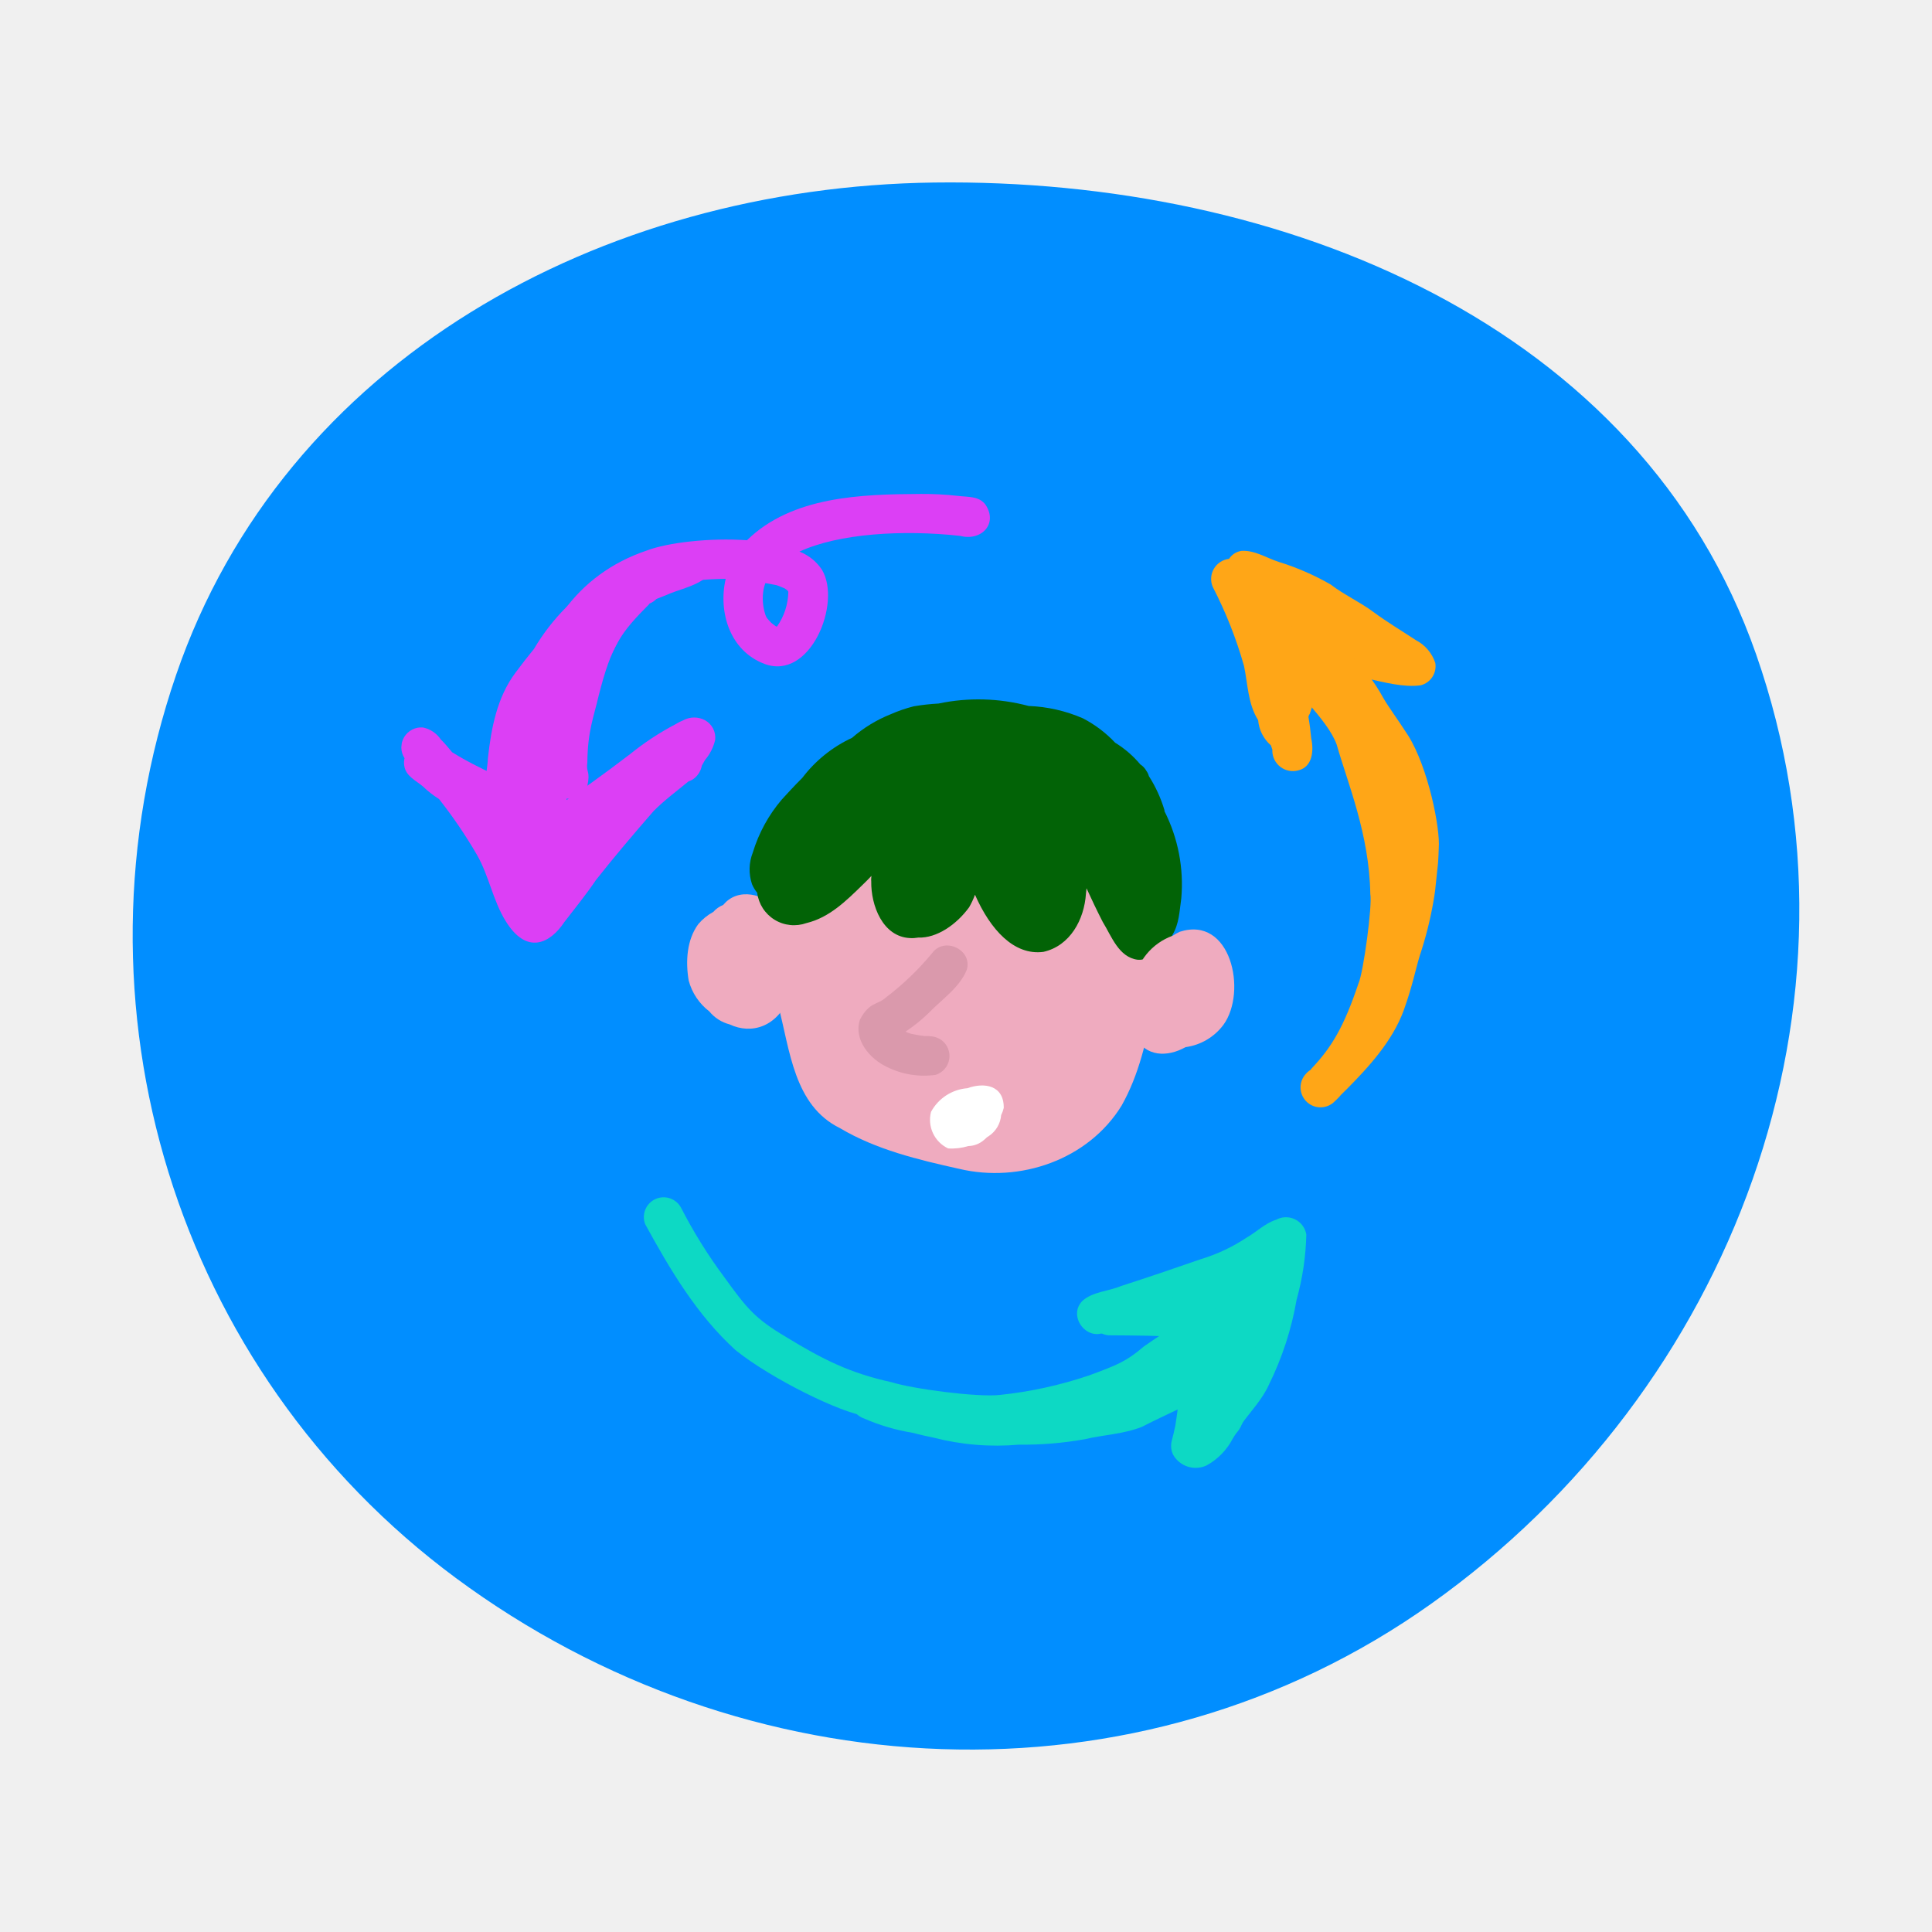
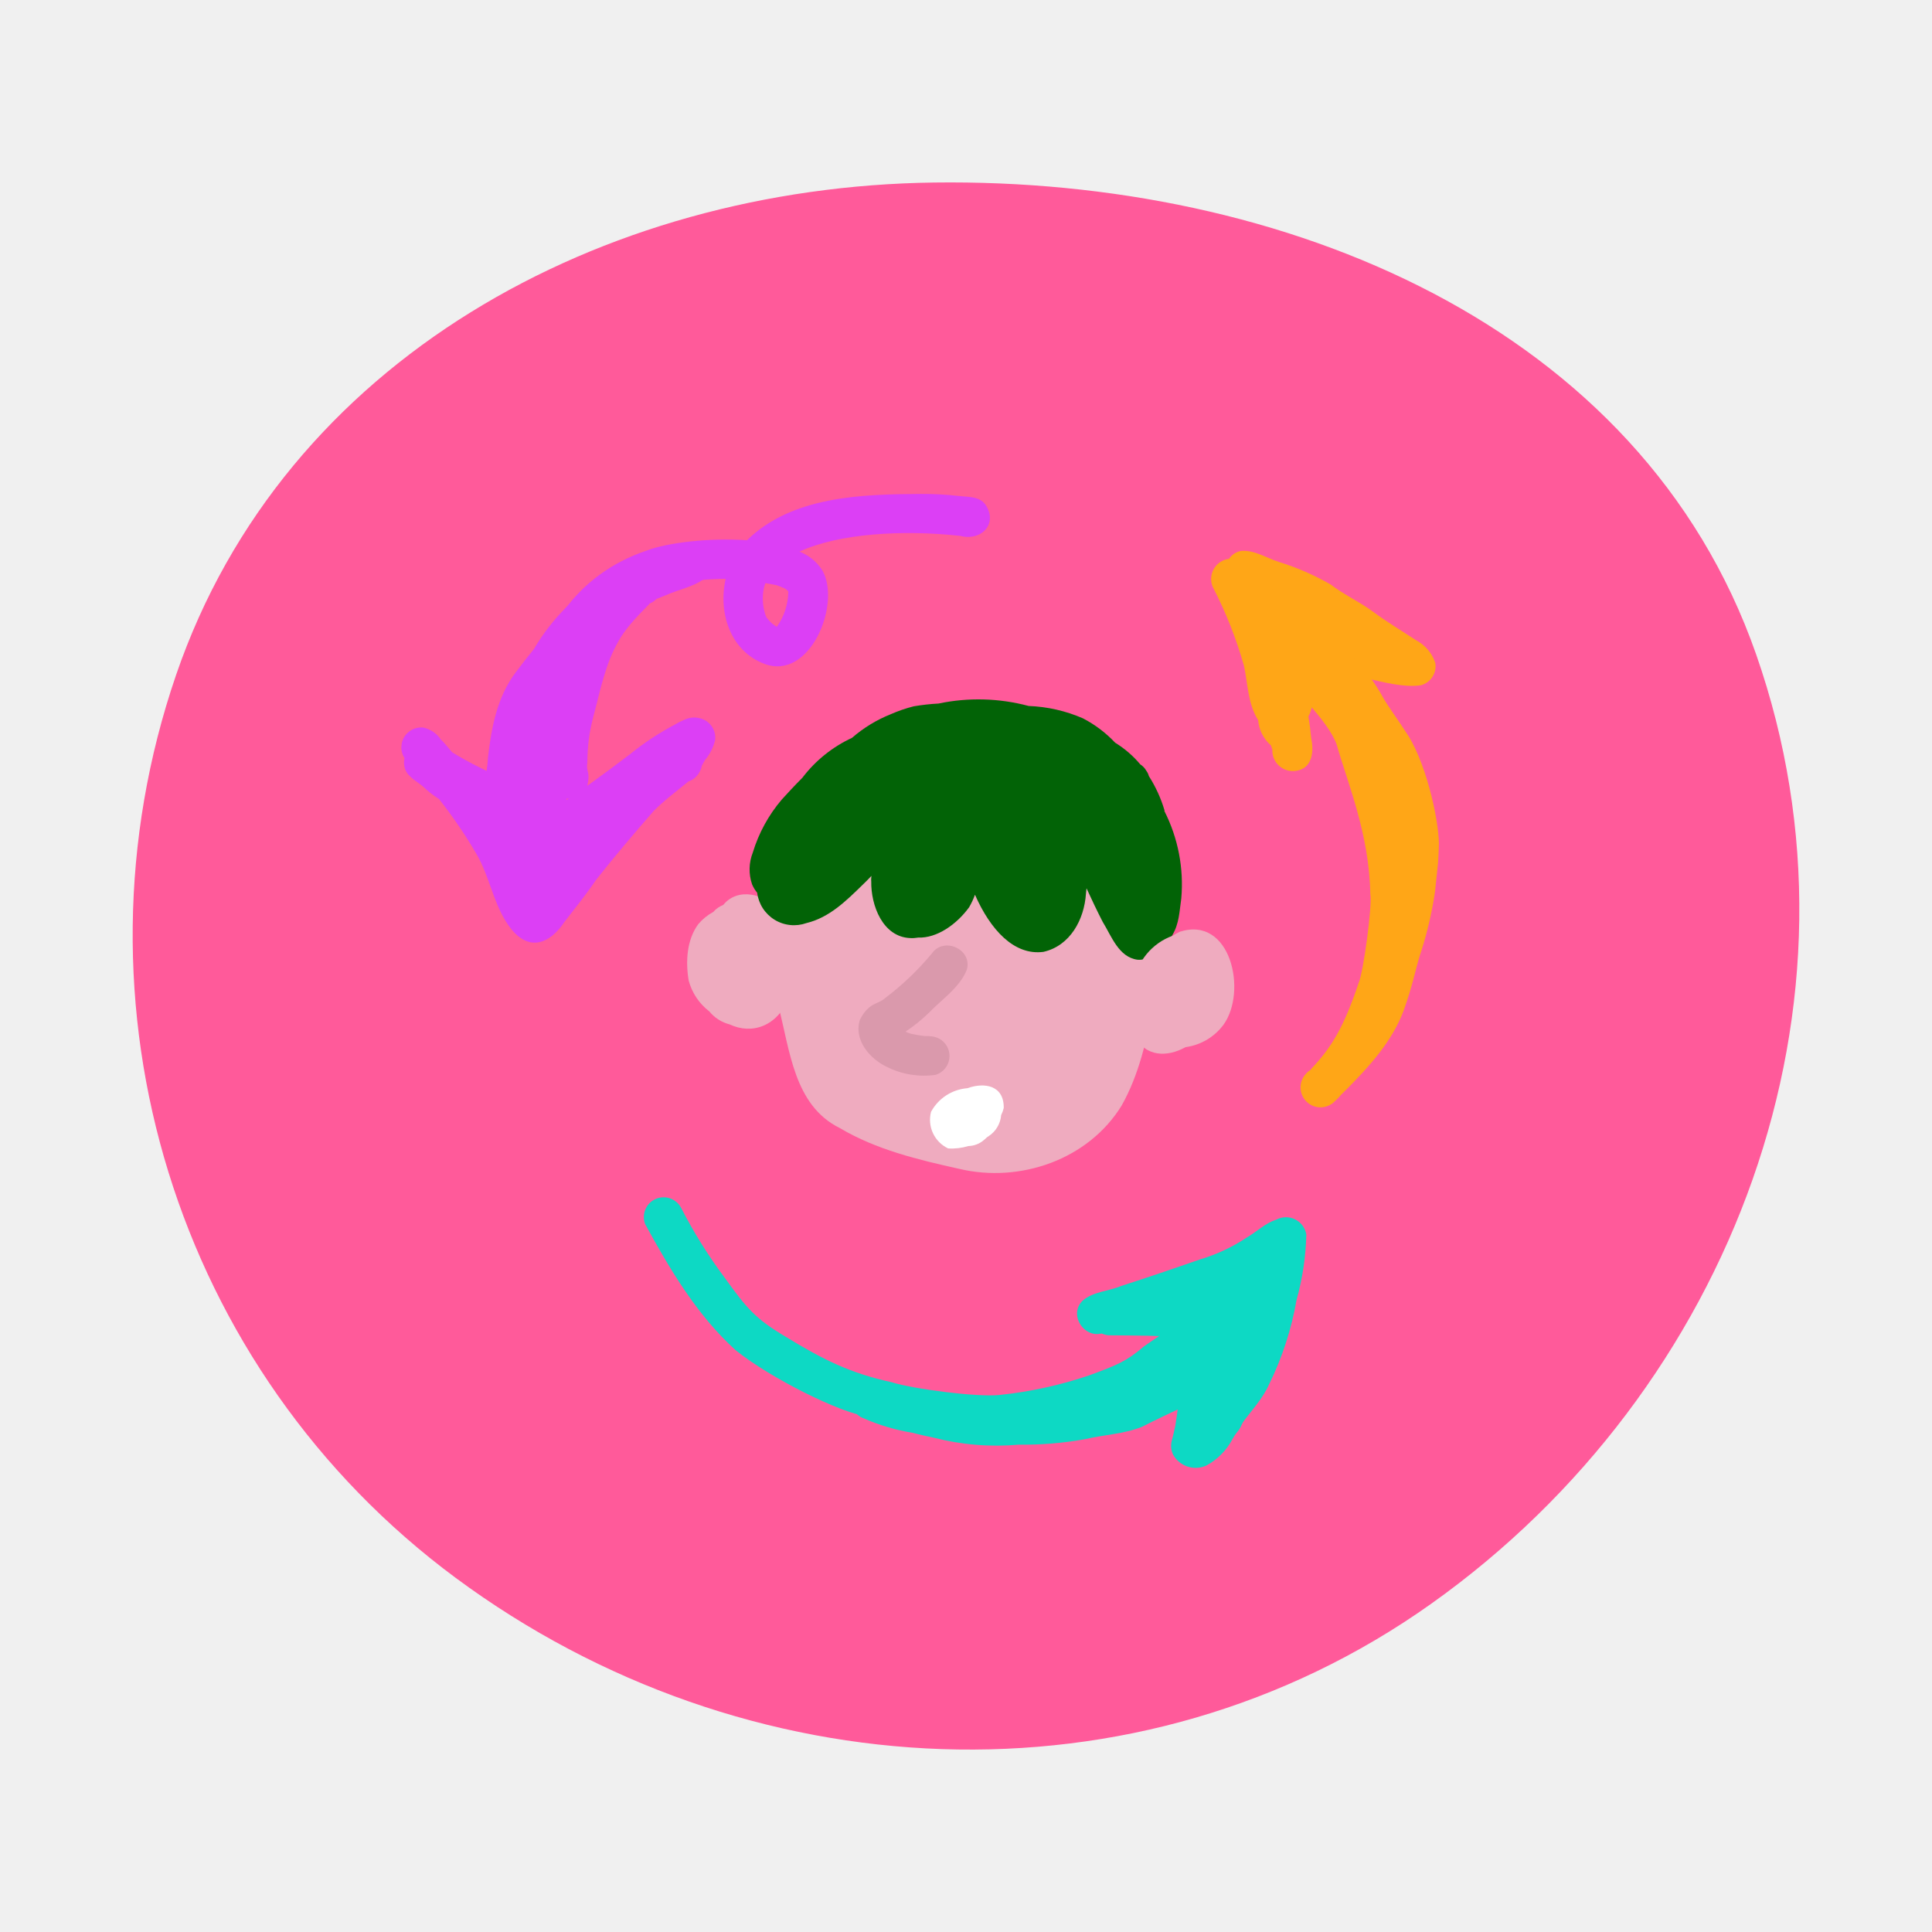
<svg xmlns="http://www.w3.org/2000/svg" width="233" height="233" viewBox="0 0 233 233" fill="none">
-   <path fill-rule="evenodd" clip-rule="evenodd" d="M112.648 22.013C154.784 21.459 197.896 39.181 211.785 78.9C226.51 121.008 208.989 167.563 172.59 193.423C137.263 218.521 89.806 216.085 54.974 190.306C21.172 165.288 7.613 121.152 21.234 81.405C34.245 43.439 72.457 22.541 112.648 22.013Z" fill="#018EFF" />
-   <g clip-path="url(#clip0)">
+   <path fill-rule="evenodd" clip-rule="evenodd" d="M112.648 22.013C154.784 21.459 197.896 39.181 211.785 78.9C226.51 121.008 208.989 167.563 172.59 193.423C137.263 218.521 89.806 216.085 54.974 190.306C21.172 165.288 7.613 121.152 21.234 81.405C34.245 43.439 72.457 22.541 112.648 22.013Z" fill="#FF5A9A" />
+   <g clip-path="url(#clip0_4066_2224)">
    <path d="M95.547 116.953C95.971 115.776 96.064 114.505 95.818 113.278C95.572 112.052 94.994 110.916 94.148 109.994C92.672 108.091 89.553 106.944 87.565 108.766L87.209 109.14C86.755 109.322 86.35 109.607 86.027 109.974C85.34 110.349 84.728 110.846 84.221 111.441C82.81 113.343 82.672 115.986 83.055 118.252C83.448 119.731 84.321 121.038 85.537 121.969C86.168 122.743 87.03 123.295 87.997 123.544C90.637 124.785 93.719 123.856 95.197 120.244C95.58 119.192 95.701 118.062 95.547 116.953Z" fill="#EFABBF" />
-     <path d="M130.903 98.185C126.809 94.479 122.221 90.633 116.466 90.27C112.442 89.602 108.747 91.425 105.828 94.068C101.608 97.667 97.405 102.015 96.027 107.576C95.713 108.63 95.455 109.701 95.254 110.783C93.735 114.078 93.254 117.756 93.872 121.331C95.275 126.631 95.734 133.307 101.284 136.046C105.696 138.664 110.728 139.862 115.685 140.965C123.02 142.704 131.255 139.859 135.268 133.332C137.349 129.64 138.33 125.381 139.027 121.263C139.901 112.868 137.472 103.785 130.903 98.185ZM115.133 115.69C115.126 115.708 115.124 115.727 115.127 115.747C114.974 115.644 114.833 115.526 114.704 115.395C114.888 115.166 115.087 114.95 115.3 114.748C115.203 115.063 115.146 115.389 115.13 115.718L115.133 115.69Z" fill="#EFABBF" />
-     <path d="M140.429 97.817C140.434 97.786 140.437 97.754 140.439 97.722C140.008 96.267 139.374 94.879 138.556 93.599C138.498 93.374 138.397 93.161 138.259 92.973C138.082 92.652 137.827 92.381 137.518 92.184C136.656 91.154 135.632 90.271 134.487 89.569C133.368 88.379 132.057 87.387 130.608 86.634C128.535 85.732 126.312 85.225 124.053 85.14C120.504 84.191 116.782 84.091 113.188 84.847C112.186 84.901 111.187 85.013 110.198 85.181C109.243 85.422 108.311 85.743 107.41 86.141C105.71 86.821 104.135 87.782 102.753 88.984C100.393 90.077 98.337 91.732 96.764 93.804C95.766 94.8 94.929 95.719 94.289 96.418C92.694 98.287 91.502 100.466 90.788 102.817C90.306 104.042 90.274 105.398 90.697 106.644C90.854 107.014 91.062 107.359 91.317 107.669C91.401 108.333 91.633 108.97 91.995 109.533C92.358 110.095 92.842 110.569 93.412 110.92C93.983 111.271 94.624 111.489 95.29 111.558C95.956 111.628 96.628 111.547 97.259 111.323C100.025 110.658 102.063 108.63 104.022 106.719C104.395 106.365 104.75 106 105.096 105.634C105.072 105.862 105.049 106.08 105.073 106.303C105.026 109.176 106.443 112.99 109.765 113.133C110.089 113.151 110.413 113.13 110.731 113.073C112.995 113.16 115.37 111.485 116.875 109.42C117.156 108.937 117.393 108.429 117.583 107.903C119.436 112.119 122.295 115.263 125.837 114.795C129.07 114.065 130.76 110.888 130.966 107.783C130.989 107.565 131.012 107.347 131.036 107.129C131.658 108.49 132.301 109.843 132.984 111.173C134.056 112.908 134.908 115.444 137.197 115.745C139.037 115.855 140.449 114.298 141.342 112.849C142.235 111.399 142.233 109.884 142.462 108.364C142.785 104.727 142.081 101.073 140.429 97.817Z" fill="#026306" />
-     <path d="M142.274 112.372C141.981 112.512 141.698 112.67 141.427 112.848C140.19 113.292 139.097 114.065 138.265 115.083C137.433 116.102 136.895 117.327 136.707 118.628C136.636 119.026 136.593 119.429 136.579 119.833C136.129 121.521 136.228 123.308 136.861 124.937C138.121 127.517 140.828 127.498 142.971 126.287C143.877 126.166 144.75 125.863 145.537 125.399C146.325 124.934 147.011 124.316 147.556 123.581C150.435 119.6 148.461 110.384 142.274 112.372Z" fill="#EFABBF" />
-     <path d="M111.993 122.175C113.568 120.53 115.733 119.11 116.595 116.958C117.316 114.512 113.842 112.905 112.384 114.985C110.729 116.977 108.852 118.772 106.788 120.336C105.853 121.195 104.819 120.817 103.706 122.981C102.922 125.392 104.891 127.711 106.984 128.682C108.793 129.58 110.83 129.91 112.83 129.63C113.249 129.501 113.624 129.258 113.914 128.928C114.205 128.599 114.398 128.196 114.474 127.764C114.55 127.332 114.505 126.887 114.344 126.479C114.183 126.07 113.913 125.714 113.562 125.45C113.22 125.197 112.816 125.038 112.393 124.99L112.033 124.951C111.873 124.959 111.713 124.958 111.554 124.948C110.967 124.888 110.385 124.79 109.81 124.657C109.602 124.593 109.399 124.514 109.202 124.42C110.198 123.757 111.132 123.006 111.993 122.175Z" fill="#DA99AC" />
-     <path d="M121.051 133.623C121.093 130.884 118.717 130.497 116.672 131.238C115.76 131.308 114.88 131.606 114.113 132.104C113.347 132.602 112.717 133.285 112.282 134.09C112.058 134.95 112.142 135.862 112.518 136.667C112.895 137.473 113.541 138.121 114.345 138.501C115.168 138.552 115.994 138.454 116.783 138.214C117.49 138.197 118.168 137.929 118.695 137.458C118.811 137.365 118.918 137.261 119.014 137.166C119.097 137.119 119.176 137.067 119.252 137.009C119.675 136.727 120.028 136.354 120.286 135.916C120.543 135.478 120.698 134.988 120.739 134.481C120.875 134.208 120.98 133.92 121.051 133.623Z" fill="white" />
-     <path d="M151.851 152.362C151.338 151.996 150.703 151.845 150.081 151.94C149.459 152.035 148.898 152.369 148.517 152.87C148.148 153.581 147.651 154.217 147.051 154.747C145.399 156.298 143.884 158.007 142.156 159.463C140.807 160.519 139.341 161.399 137.951 162.383C135.841 164.191 134.74 164.621 131.355 165.872C127.854 167.06 124.231 167.852 120.553 168.233C117.866 168.523 110.155 167.52 107.51 166.692C102.532 165.606 99.245 163.961 94.787 161.233C91.025 159 90.054 157.765 87.37 154.055C85.4 151.415 83.654 148.614 82.151 145.683C81.871 145.141 81.393 144.727 80.817 144.526C80.241 144.326 79.61 144.354 79.054 144.604C78.498 144.854 78.058 145.308 77.827 145.873C77.595 146.437 77.589 147.069 77.809 147.638C80.796 153.097 84.072 158.634 88.727 162.842C92.923 166.223 101.441 170.448 104.531 170.796C109.261 172.156 114.141 172.921 119.06 173.071C123.221 172.891 127.339 172.162 131.309 170.903C133.684 170.214 135.982 169.282 138.165 168.122C140.361 166.687 142.406 165.044 144.601 163.618C146.571 162.139 148.165 160.228 149.935 158.565C151.556 157.03 154.272 154.307 151.851 152.362Z" fill="#0DD9C4" />
-     <path d="M157.544 148.882C157.479 148.49 157.322 148.119 157.084 147.801C156.847 147.482 156.537 147.225 156.18 147.051C155.823 146.877 155.429 146.791 155.032 146.8C154.635 146.809 154.246 146.913 153.897 147.103C152.567 147.527 151.565 148.552 150.37 149.24C148.654 150.383 146.779 151.266 144.806 151.861C141.619 152.971 138.415 154.059 135.196 155.097C133.701 155.725 131.815 155.773 130.579 156.85C128.73 158.629 130.958 161.754 133.261 160.665C138.732 158.917 144.242 157.249 149.58 155.132C150.47 154.699 151.337 154.222 152.178 153.701C152.007 154.584 151.827 155.467 151.61 156.336C151.037 159.533 149.974 162.623 148.458 165.496C147.469 167.127 145.894 168.407 145.222 170.216C145.038 170.705 145.019 171.241 145.168 171.742C145.317 172.243 145.625 172.681 146.047 172.99C146.468 173.3 146.98 173.462 147.502 173.453C148.025 173.445 148.53 173.265 148.941 172.942C149.33 172.625 149.613 172.197 149.753 171.715C150.878 170.156 152.245 168.757 153.038 166.981C154.635 163.744 155.758 160.294 156.373 156.737C157.087 154.177 157.481 151.539 157.544 148.882Z" fill="#0DD9C4" />
-     <path d="M150.533 155.54C148.375 155.09 147.654 156.912 147.056 158.748C146.878 158.257 146.598 157.809 146.236 157.433C144.804 156.11 142.563 156.62 140.765 156.39C138.257 156.251 135.743 156.252 133.235 156.395C130.77 157.024 131.143 160.824 133.7 161.038C136.805 161.062 139.912 161.066 143.015 161.291C143.453 162.666 143.676 164.1 143.676 165.543C143.839 167.795 142.196 171.064 144.573 172.525C146.969 173.797 148.478 171.157 149.111 169.172C149.311 168.646 149.488 168.157 149.653 167.685C150.267 166.261 150.785 164.797 151.203 163.304C151.622 160.989 153.944 156.565 150.533 155.54Z" fill="#0DD9C4" />
-     <path d="M150.006 170.332C149.946 170.003 149.818 169.69 149.63 169.413C149.443 169.136 149.199 168.901 148.916 168.723C148.633 168.544 148.316 168.427 147.985 168.378C147.654 168.329 147.317 168.35 146.994 168.438C147.123 167.224 147.252 166.01 147.382 164.796C147.388 163.205 148.248 161.34 147.194 159.981C146.893 159.621 146.494 159.358 146.046 159.222C145.598 159.087 145.12 159.085 144.671 159.218C144.221 159.351 143.821 159.611 143.518 159.969C143.215 160.326 143.023 160.763 142.965 161.228C142.587 164.785 142.311 168.371 141.753 171.899C141.389 173.606 141.417 173.254 141.263 173.986C141.186 174.473 141.257 174.971 141.465 175.417C141.848 176.109 142.48 176.63 143.232 176.874C143.984 177.118 144.801 177.067 145.517 176.731C146.852 175.997 147.942 174.885 148.648 173.535C149.218 172.502 150.265 171.587 150.006 170.332Z" fill="#0DD9C4" />
-     <path d="M144.757 163.222C141.577 164.802 138.478 166.611 135.176 167.9C132.172 168.556 129.135 169.053 126.078 169.387L125.76 169.401C123.405 169.448 121.907 169.557 120.77 169.609C118.738 169.536 116.711 169.359 114.697 169.078C112.377 168.351 109.65 167.927 108.698 167.681C107.426 167.373 106.266 166.464 104.942 166.467C102.415 166.418 101.766 170.176 104.139 171.043C106.025 171.874 108.009 172.462 110.043 172.793C110.808 172.999 112.298 173.33 112.59 173.381C115.949 174.246 119.431 174.532 122.887 174.227C125.53 174.259 128.171 174.042 130.773 173.58C133.086 173.03 135.5 172.96 137.724 172.075C140.942 170.403 144.445 169.04 147.449 167.038C149.24 165.253 147.021 162.13 144.757 163.222Z" fill="#0DD9C4" />
-     <path d="M173.098 79.953C172.712 78.778 171.884 77.799 170.789 77.223C169.05 76.079 167.282 75.028 165.62 73.796C163.957 72.564 162.107 71.743 160.485 70.496C158.506 69.356 156.406 68.441 154.224 67.768C152.74 67.293 151.326 66.337 149.733 66.436C149.427 66.478 149.133 66.586 148.872 66.752C148.611 66.918 148.389 67.138 148.221 67.398C147.845 67.441 147.485 67.572 147.168 67.779C146.851 67.986 146.587 68.264 146.396 68.59C146.205 68.917 146.092 69.283 146.067 69.661C146.042 70.038 146.105 70.417 146.251 70.766C147.829 73.814 149.095 77.015 150.03 80.318C150.488 82.506 150.5 84.915 151.733 86.849C151.828 88.025 152.38 89.116 153.27 89.89L153.453 90.427C153.453 90.427 153.453 90.427 153.441 90.541C153.445 90.921 153.535 91.294 153.706 91.633C153.877 91.971 154.123 92.266 154.426 92.495C154.729 92.724 155.08 92.88 155.452 92.951C155.825 93.023 156.209 93.008 156.575 92.908C158.297 92.497 158.459 90.519 158.136 89.055C158.056 88.184 157.946 87.318 157.798 86.459C157.812 86.326 157.903 86.192 157.964 86.073C158.471 84.641 158.831 83.154 159.384 81.745C159.508 81.684 159.635 81.631 159.765 81.584C160.086 81.504 160.412 81.449 160.742 81.42L160.913 81.438C161.718 81.437 162.524 81.523 163.322 81.598C163.826 81.643 164.328 81.716 164.824 81.816L164.606 81.793L164.824 81.816C166.857 82.272 169.347 82.94 171.344 82.644C171.921 82.496 172.421 82.138 172.745 81.64C173.07 81.142 173.196 80.54 173.098 79.953ZM155.164 73.172C154.605 73.113 154.045 73.053 153.486 72.993C153.439 72.806 153.391 72.619 153.335 72.431L155.164 73.172Z" fill="#FFA617" />
-     <path d="M173.515 102.269C173.708 99.92 172.253 92.591 169.827 88.707C168.377 86.472 167.542 85.395 166.828 84.177C165.667 82.03 164.13 80.109 162.29 78.506C161.154 77.282 159.289 77.054 158.283 78.309L156.128 75.931C155.727 75.444 155.151 75.131 154.523 75.061C154.057 75.019 153.588 75.115 153.175 75.335C152.762 75.556 152.423 75.893 152.199 76.304C151.975 76.716 151.876 77.183 151.914 77.65C151.952 78.117 152.126 78.562 152.413 78.932C155.597 82.637 160.149 86.814 161.204 89.794C162.515 94.423 165.141 100.563 165.26 107.826C165.527 109.111 164.422 117.329 163.837 118.59C162.055 123.887 160.601 126.283 158.2 128.838L158.045 129.033C157.835 129.163 157.647 129.324 157.486 129.51C157.072 129.958 156.844 130.545 156.847 131.155C156.85 131.764 157.085 132.349 157.503 132.792C157.921 133.235 158.492 133.503 159.1 133.541C159.709 133.579 160.308 133.385 160.779 132.997L161.076 132.722C161.323 132.493 161.554 132.249 161.768 131.99L162.389 131.384C165.129 128.616 167.909 125.574 169.281 121.874C170.373 118.816 170.66 117.11 171.222 115.261C172.623 111.067 173.396 106.689 173.515 102.269Z" fill="#FFA617" />
-     <path d="M154.567 71.487C154.22 71.236 153.814 71.077 153.388 71.026C152.967 70.976 152.54 71.038 152.15 71.207C151.761 71.375 151.423 71.644 151.172 71.987C150.921 72.329 150.765 72.732 150.721 73.154C150.677 73.576 150.746 74.002 150.92 74.389C151.321 75.096 151.952 75.643 152.707 75.942C153.462 76.24 154.296 76.271 155.072 76.03C155.523 75.812 155.897 75.46 156.14 75.021C156.383 74.582 156.483 74.079 156.428 73.58C156.373 73.082 156.164 72.613 155.83 72.238C155.497 71.863 155.056 71.601 154.567 71.487Z" fill="#FFA617" />
-     <path d="M118.847 60.857C118.066 59.815 116.747 59.953 115.602 59.812C114.098 59.64 112.585 59.559 111.071 59.569C103.883 59.61 95.534 59.834 90.086 65.153C85.516 64.83 80.461 65.462 78.052 66.376C69.369 69.289 64.834 76.479 63.578 85.218C63.136 87.569 62.913 89.943 62.669 92.324C62.548 93.453 62.191 94.738 63.01 95.698C63.31 96.057 63.709 96.321 64.158 96.456C64.606 96.592 65.084 96.593 65.533 96.461C65.982 96.328 66.383 96.067 66.686 95.71C66.989 95.353 67.181 94.915 67.238 94.451C68.175 86.551 68.32 80.773 72.282 75.804C74.675 73.083 77.855 71.172 81.381 70.337C83.41 70.004 85.462 69.828 87.518 69.81C86.59 73.845 88.042 78.498 92.182 80.061C97.714 82.156 101.517 72.739 99.142 68.736C98.487 67.732 97.532 66.959 96.414 66.527C101.106 64.341 108.859 63.861 115.799 64.628C118.346 65.293 120.394 63.18 118.847 60.857ZM93.707 75.562L93.593 75.55C93.387 75.412 93.166 75.236 93.016 75.114C92.832 74.929 92.657 74.734 92.493 74.531L92.443 74.458C92.38 74.332 92.326 74.202 92.283 74.067C92.025 73.247 91.937 72.382 92.026 71.527C92.063 71.113 92.158 70.707 92.308 70.32L93.483 70.541C93.663 70.56 93.892 70.661 94.067 70.728L94.628 70.96C94.73 71.022 94.828 71.091 94.923 71.164L95.025 71.28L95.073 71.372C95.047 72.874 94.571 74.333 93.707 75.562Z" fill="#DC3FF5" />
-     <path d="M76.683 68.081C75.864 68.135 75.059 68.325 74.302 68.643C73.779 68.636 73.271 68.821 72.875 69.163C72.652 69.369 72.436 69.596 72.202 69.811C70.82 70.858 69.512 72.001 68.289 73.231C66.785 74.738 65.477 76.43 64.396 78.264C63.635 79.2 62.881 80.156 62.175 81.117C59.941 84.082 59.246 87.816 58.843 91.428C58.757 93.768 57.452 97.37 60.114 98.68C63.275 99.621 63.84 96.017 64.241 93.518C64.668 92.677 64.909 91.754 64.951 90.812C65.406 89.594 66.069 88.053 66.598 86.872C66.213 88.666 66.041 90.499 66.084 92.332C66.105 93.572 66.079 95.075 67.193 95.875C67.489 96.088 67.828 96.23 68.186 96.293C68.545 96.355 68.912 96.335 69.262 96.235C69.612 96.135 69.934 95.956 70.205 95.713C70.475 95.47 70.687 95.169 70.825 94.832C71.242 92.891 70.65 93.231 70.833 91.956C70.877 88.124 71.591 86.55 72.199 83.9C73.748 77.811 74.857 76.318 78.305 72.848L78.31 72.801C78.668 72.665 78.986 72.442 79.236 72.152C79.487 71.862 79.661 71.514 79.743 71.141C80.308 69.167 78.434 67.759 76.683 68.081Z" fill="#DC3FF5" />
-     <path d="M77.661 70.612C77.701 68.075 73.952 67.426 73.076 69.798C70.059 75.894 66.613 81.867 64.863 88.481C64.157 91.212 63.703 94.002 63.506 96.816C63.481 97.772 63.117 98.76 63.412 99.683C64.042 102.148 67.841 101.785 68.056 99.218C68.428 95.095 68.914 91.157 69.704 88.776C71.146 84.444 72.963 80.247 75.135 76.232C75.926 74.657 76.725 73.093 77.555 71.522C77.669 71.233 77.706 70.919 77.661 70.612Z" fill="#DC3FF5" />
+     <path d="M130.903 98.185C126.809 94.479 122.221 90.633 116.466 90.27C112.442 89.602 108.747 91.425 105.828 94.068C101.609 97.667 97.405 102.015 96.027 107.576C95.713 108.63 95.455 109.701 95.254 110.783C93.735 114.078 93.254 117.756 93.873 121.331C95.275 126.631 95.734 133.307 101.284 136.046C105.696 138.664 110.729 139.862 115.685 140.965C123.02 142.704 131.255 139.859 135.268 133.332C137.349 129.64 138.33 125.381 139.027 121.263C139.901 112.868 137.472 103.785 130.903 98.185ZM115.133 115.69C115.127 115.708 115.124 115.727 115.127 115.747C114.974 115.644 114.833 115.526 114.704 115.395C114.888 115.166 115.087 114.95 115.3 114.748C115.203 115.063 115.146 115.389 115.13 115.718L115.133 115.69Z" fill="#EFABBF" />
+     <path d="M140.428 97.817C140.433 97.786 140.437 97.754 140.438 97.722C140.007 96.267 139.374 94.879 138.556 93.599C138.498 93.374 138.397 93.161 138.258 92.973C138.082 92.652 137.827 92.381 137.517 92.184C136.655 91.154 135.632 90.271 134.487 89.569C133.368 88.379 132.057 87.387 130.607 86.634C128.535 85.732 126.311 85.225 124.052 85.14C120.504 84.191 116.782 84.091 113.188 84.847C112.185 84.901 111.187 85.013 110.198 85.181C109.243 85.422 108.311 85.743 107.41 86.141C105.709 86.821 104.135 87.782 102.753 88.984C100.393 90.077 98.337 91.732 96.763 93.804C95.765 94.8 94.929 95.719 94.289 96.418C92.694 98.287 91.502 100.466 90.788 102.817C90.306 104.042 90.273 105.398 90.697 106.644C90.853 107.014 91.062 107.359 91.317 107.669C91.401 108.333 91.632 108.97 91.995 109.533C92.358 110.095 92.842 110.569 93.412 110.92C93.982 111.271 94.624 111.489 95.29 111.558C95.955 111.628 96.628 111.547 97.258 111.323C100.024 110.658 102.063 108.63 104.021 106.719C104.395 106.365 104.75 106 105.096 105.634C105.072 105.862 105.048 106.08 105.073 106.303C105.026 109.176 106.442 112.99 109.765 113.133C110.088 113.151 110.412 113.13 110.731 113.073C112.995 113.16 115.369 111.485 116.874 109.42C117.156 108.937 117.393 108.429 117.582 107.903C119.436 112.119 122.295 115.263 125.836 114.795C129.069 114.065 130.76 110.888 130.966 107.783C130.989 107.565 131.012 107.347 131.035 107.129C131.658 108.49 132.3 109.843 132.984 111.173C134.056 112.908 134.908 115.444 137.197 115.745C139.036 115.855 140.449 114.298 141.342 112.849C142.235 111.399 142.233 109.884 142.462 108.364C142.785 104.727 142.08 101.073 140.428 97.817Z" fill="#026306" />
+     <path d="M142.275 112.372C141.982 112.512 141.699 112.67 141.428 112.848C140.191 113.292 139.098 114.065 138.266 115.083C137.434 116.102 136.896 117.327 136.708 118.628C136.637 119.026 136.594 119.429 136.58 119.833C136.13 121.521 136.229 123.308 136.862 124.937C138.122 127.517 140.828 127.498 142.971 126.287C143.878 126.166 144.751 125.863 145.538 125.399C146.326 124.934 147.012 124.316 147.556 123.581C150.436 119.6 148.462 110.384 142.275 112.372Z" fill="#EFABBF" />
+     <path d="M111.993 122.175C113.569 120.53 115.734 119.11 116.596 116.958C117.317 114.512 113.843 112.905 112.385 114.985C110.73 116.977 108.853 118.772 106.789 120.336C105.854 121.195 104.82 120.817 103.707 122.981C102.923 125.392 104.892 127.711 106.985 128.682C108.793 129.58 110.831 129.91 112.831 129.63C113.25 129.501 113.625 129.258 113.915 128.928C114.205 128.599 114.399 128.196 114.475 127.764C114.551 127.332 114.506 126.887 114.345 126.479C114.184 126.07 113.913 125.714 113.563 125.45C113.221 125.197 112.817 125.038 112.394 124.99L112.034 124.951C111.874 124.959 111.714 124.958 111.554 124.948C110.968 124.888 110.386 124.79 109.811 124.657C109.603 124.593 109.4 124.514 109.203 124.42C110.199 123.757 111.133 123.006 111.993 122.175Z" fill="#DA99AC" />
+     <path d="M121.051 133.623C121.093 130.884 118.718 130.497 116.672 131.238C115.761 131.308 114.881 131.606 114.114 132.104C113.347 132.602 112.718 133.285 112.283 134.09C112.059 134.95 112.142 135.862 112.519 136.667C112.896 137.473 113.542 138.121 114.346 138.501C115.169 138.552 115.995 138.454 116.784 138.214C117.491 138.197 118.169 137.929 118.696 137.458C118.812 137.365 118.918 137.261 119.015 137.166C119.098 137.119 119.177 137.067 119.252 137.009C119.675 136.727 120.029 136.354 120.286 135.916C120.544 135.478 120.699 134.988 120.739 134.481C120.876 134.208 120.98 133.92 121.051 133.623Z" fill="white" />
+     <path d="M151.85 152.362C151.337 151.996 150.703 151.845 150.08 151.94C149.458 152.035 148.897 152.369 148.516 152.87C148.147 153.581 147.65 154.217 147.05 154.747C145.398 156.298 143.883 158.007 142.155 159.463C140.806 160.519 139.34 161.399 137.95 162.383C135.84 164.191 134.739 164.621 131.354 165.872C127.853 167.06 124.23 167.852 120.552 168.233C117.865 168.523 110.154 167.52 107.509 166.692C102.531 165.606 99.244 163.961 94.786 161.233C91.024 159 90.053 157.765 87.369 154.055C85.399 151.415 83.653 148.614 82.15 145.683C81.87 145.141 81.392 144.727 80.816 144.526C80.24 144.326 79.609 144.354 79.053 144.604C78.497 144.854 78.058 145.308 77.826 145.873C77.594 146.437 77.588 147.069 77.808 147.638C80.795 153.097 84.071 158.634 88.726 162.842C92.922 166.223 101.441 170.448 104.53 170.796C109.26 172.156 114.14 172.921 119.059 173.071C123.22 172.891 127.338 172.162 131.308 170.903C133.683 170.214 135.981 169.282 138.165 168.122C140.36 166.687 142.405 165.044 144.6 163.618C146.57 162.139 148.165 160.228 149.934 158.565C151.555 157.03 154.271 154.307 151.85 152.362Z" fill="#0DD9C4" />
+     <path d="M157.544 148.882C157.479 148.49 157.321 148.119 157.084 147.801C156.847 147.482 156.536 147.225 156.179 147.051C155.822 146.877 155.429 146.791 155.032 146.8C154.635 146.809 154.245 146.913 153.897 147.103C152.566 147.527 151.565 148.552 150.37 149.24C148.654 150.383 146.779 151.266 144.806 151.861C141.619 152.971 138.414 154.059 135.196 155.097C133.7 155.725 131.815 155.773 130.578 156.85C128.73 158.629 130.958 161.754 133.261 160.665C138.732 158.917 144.242 157.249 149.58 155.132C150.469 154.699 151.337 154.222 152.178 153.701C152.007 154.584 151.827 155.467 151.61 156.336C151.037 159.533 149.974 162.623 148.458 165.496C147.469 167.127 145.894 168.407 145.222 170.216C145.037 170.705 145.018 171.241 145.167 171.742C145.316 172.243 145.625 172.681 146.047 172.99C146.468 173.3 146.979 173.462 147.502 173.453C148.024 173.445 148.53 173.265 148.941 172.942C149.33 172.625 149.613 172.197 149.752 171.715C150.878 170.156 152.244 168.757 153.038 166.981C154.634 163.744 155.757 160.294 156.372 156.737C157.087 154.177 157.481 151.539 157.544 148.882Z" fill="#0DD9C4" />
+     <path d="M150.534 155.54C148.376 155.09 147.654 156.912 147.056 158.748C146.878 158.257 146.599 157.809 146.237 157.433C144.804 156.11 142.563 156.62 140.765 156.39C138.257 156.251 135.743 156.252 133.236 156.395C130.771 157.024 131.143 160.824 133.701 161.038C136.806 161.062 139.913 161.066 143.016 161.291C143.453 162.666 143.676 164.1 143.676 165.543C143.839 167.795 142.196 171.064 144.573 172.525C146.97 173.797 148.479 171.157 149.112 169.172C149.312 168.646 149.488 168.157 149.654 167.685C150.267 166.261 150.785 164.797 151.204 163.304C151.623 160.989 153.945 156.565 150.534 155.54Z" fill="#0DD9C4" />
+     <path d="M150.005 170.332C149.945 170.003 149.817 169.69 149.63 169.413C149.442 169.136 149.199 168.901 148.916 168.723C148.633 168.544 148.315 168.427 147.985 168.378C147.654 168.329 147.316 168.35 146.993 168.438C147.123 167.224 147.252 166.01 147.381 164.796C147.387 163.205 148.248 161.34 147.193 159.981C146.893 159.621 146.494 159.358 146.046 159.222C145.597 159.087 145.119 159.085 144.67 159.218C144.221 159.351 143.82 159.611 143.517 159.969C143.214 160.326 143.022 160.763 142.965 161.228C142.586 164.785 142.31 168.371 141.753 171.899C141.389 173.606 141.417 173.254 141.262 173.986C141.186 174.473 141.256 174.971 141.465 175.417C141.848 176.109 142.479 176.63 143.231 176.874C143.984 177.118 144.8 177.067 145.516 176.731C146.852 175.997 147.941 174.885 148.648 173.535C149.218 172.502 150.265 171.587 150.005 170.332Z" fill="#0DD9C4" />
+     <path d="M144.758 163.222C141.578 164.802 138.479 166.611 135.177 167.9C132.173 168.556 129.136 169.053 126.079 169.387L125.761 169.401C123.406 169.448 121.908 169.557 120.771 169.609C118.739 169.536 116.712 169.359 114.698 169.078C112.377 168.351 109.651 167.927 108.699 167.681C107.427 167.373 106.267 166.464 104.943 166.467C102.416 166.418 101.767 170.176 104.14 171.043C106.026 171.874 108.01 172.462 110.044 172.793C110.809 172.999 112.298 173.33 112.59 173.381C115.95 174.246 119.432 174.532 122.888 174.227C125.531 174.259 128.171 174.042 130.774 173.58C133.086 173.03 135.501 172.96 137.725 172.075C140.943 170.403 144.445 169.04 147.449 167.038C149.241 165.253 147.022 162.13 144.758 163.222Z" fill="#0DD9C4" />
+     <path d="M173.099 79.953C172.713 78.778 171.885 77.799 170.79 77.223C169.051 76.079 167.283 75.028 165.621 73.796C163.958 72.564 162.108 71.743 160.485 70.496C158.507 69.356 156.407 68.441 154.225 67.768C152.741 67.293 151.327 66.337 149.734 66.436C149.427 66.478 149.134 66.586 148.873 66.752C148.612 66.918 148.389 67.138 148.222 67.398C147.846 67.441 147.485 67.572 147.168 67.779C146.852 67.986 146.587 68.264 146.396 68.59C146.205 68.917 146.093 69.283 146.068 69.661C146.043 70.038 146.106 70.417 146.252 70.766C147.83 73.814 149.096 77.015 150.031 80.318C150.489 82.506 150.501 84.915 151.734 86.849C151.829 88.025 152.381 89.116 153.271 89.89L153.454 90.427C153.454 90.427 153.454 90.427 153.441 90.541C153.445 90.921 153.536 91.294 153.707 91.633C153.878 91.971 154.124 92.266 154.427 92.495C154.729 92.724 155.08 92.88 155.453 92.951C155.825 93.023 156.209 93.008 156.575 92.908C158.298 92.497 158.46 90.519 158.136 89.055C158.056 88.184 157.947 87.318 157.799 86.459C157.813 86.326 157.904 86.192 157.965 86.073C158.472 84.641 158.832 83.154 159.384 81.745C159.508 81.684 159.636 81.631 159.766 81.584C160.087 81.504 160.413 81.449 160.743 81.42L160.913 81.438C161.719 81.437 162.525 81.523 163.323 81.598C163.827 81.643 164.328 81.716 164.825 81.816L164.607 81.793L164.825 81.816C166.858 82.272 169.347 82.94 171.345 82.644C171.921 82.496 172.421 82.138 172.746 81.64C173.071 81.142 173.197 80.54 173.099 79.953ZM155.165 73.172C154.606 73.113 154.046 73.053 153.486 72.993C153.439 72.806 153.392 72.619 153.335 72.431L155.165 73.172Z" fill="#FFA617" />
+     <path d="M173.515 102.269C173.708 99.92 172.253 92.591 169.827 88.707C168.377 86.472 167.542 85.395 166.828 84.177C165.667 82.03 164.13 80.109 162.29 78.506C161.154 77.282 159.289 77.054 158.283 78.309L156.128 75.931C155.727 75.444 155.151 75.131 154.523 75.061C154.057 75.019 153.588 75.115 153.175 75.335C152.762 75.556 152.423 75.893 152.199 76.304C151.975 76.716 151.876 77.183 151.914 77.65C151.952 78.117 152.126 78.562 152.413 78.932C155.597 82.637 160.149 86.814 161.204 89.794C162.515 94.423 165.141 100.563 165.26 107.826C165.527 109.111 164.422 117.329 163.837 118.59C162.055 123.887 160.601 126.283 158.2 128.838L158.045 129.033C157.835 129.163 157.647 129.324 157.486 129.51C157.072 129.958 156.844 130.545 156.847 131.155C156.85 131.764 157.085 132.349 157.503 132.792C157.921 133.235 158.492 133.503 159.1 133.541C159.708 133.579 160.308 133.385 160.779 132.997L161.076 132.722C161.323 132.493 161.554 132.249 161.768 131.99L162.389 131.384C165.129 128.616 167.908 125.574 169.281 121.874C170.373 118.816 170.66 117.11 171.222 115.261C172.623 111.067 173.396 106.689 173.515 102.269Z" fill="#FFA617" />
+     <path d="M154.568 71.487C154.22 71.236 153.815 71.077 153.389 71.026C152.968 70.976 152.54 71.038 152.151 71.207C151.761 71.375 151.423 71.644 151.172 71.987C150.921 72.329 150.766 72.732 150.721 73.154C150.677 73.576 150.746 74.002 150.921 74.389C151.322 75.096 151.952 75.643 152.707 75.942C153.462 76.24 154.297 76.271 155.072 76.03C155.524 75.812 155.897 75.46 156.14 75.021C156.383 74.582 156.484 74.079 156.428 73.58C156.373 73.082 156.164 72.613 155.831 72.238C155.498 71.863 155.056 71.601 154.568 71.487Z" fill="#FFA617" />
+     <path d="M118.848 60.857C118.067 59.815 116.748 59.953 115.602 59.812C114.099 59.64 112.586 59.559 111.072 59.569C103.884 59.61 95.535 59.834 90.087 65.153C85.517 64.83 80.462 65.462 78.053 66.376C69.37 69.289 64.835 76.479 63.579 85.218C63.137 87.569 62.913 89.943 62.669 92.324C62.549 93.453 62.192 94.738 63.011 95.698C63.311 96.057 63.71 96.321 64.158 96.456C64.607 96.592 65.085 96.593 65.534 96.461C65.983 96.328 66.384 96.067 66.687 95.71C66.99 95.353 67.181 94.915 67.239 94.451C68.176 86.551 68.32 80.773 72.283 75.804C74.676 73.083 77.856 71.172 81.382 70.337C83.411 70.004 85.463 69.828 87.519 69.81C86.591 73.845 88.043 78.498 92.183 80.061C97.715 82.156 101.518 72.739 99.143 68.736C98.488 67.732 97.533 66.959 96.415 66.527C101.107 64.341 108.86 63.861 115.8 64.628C118.347 65.293 120.395 63.18 118.848 60.857ZM93.707 75.562L93.594 75.55C93.388 75.412 93.167 75.236 93.017 75.114C92.832 74.929 92.658 74.734 92.493 74.531L92.444 74.458C92.381 74.332 92.327 74.202 92.284 74.067C92.025 73.247 91.938 72.382 92.027 71.527C92.064 71.113 92.159 70.707 92.309 70.32L93.484 70.541C93.664 70.56 93.893 70.661 94.068 70.728L94.629 70.96C94.731 71.022 94.829 71.091 94.924 71.164L95.026 71.28L95.074 71.372C95.047 72.874 94.571 74.333 93.707 75.562Z" fill="#DC3FF5" />
+     <path d="M76.683 68.081C75.863 68.135 75.059 68.325 74.302 68.643C73.779 68.636 73.271 68.821 72.875 69.163C72.652 69.369 72.436 69.596 72.202 69.811C70.819 70.858 69.512 72.001 68.289 73.231C66.785 74.738 65.477 76.43 64.396 78.264C63.635 79.2 62.881 80.156 62.174 81.117C59.941 84.082 59.246 87.816 58.842 91.428C58.756 93.768 57.452 97.37 60.114 98.68C63.275 99.621 63.84 96.017 64.24 93.518C64.667 92.677 64.909 91.754 64.951 90.812C65.406 89.594 66.069 88.053 66.597 86.872C66.213 88.666 66.041 90.499 66.084 92.332C66.105 93.572 66.079 95.075 67.193 95.875C67.488 96.088 67.828 96.23 68.186 96.293C68.544 96.355 68.912 96.335 69.262 96.235C69.612 96.135 69.934 95.956 70.204 95.713C70.475 95.47 70.687 95.169 70.824 94.832C71.242 92.891 70.649 93.231 70.833 91.956C70.876 88.124 71.591 86.55 72.199 83.9C73.748 77.811 74.857 76.318 78.305 72.848L78.31 72.801C78.668 72.665 78.986 72.442 79.236 72.152C79.486 71.862 79.661 71.514 79.743 71.141C80.308 69.167 78.434 67.759 76.683 68.081Z" fill="#DC3FF5" />
+     <path d="M77.66 70.612C77.7 68.075 73.952 67.426 73.076 69.798C70.058 75.894 66.612 81.867 64.863 88.481C64.156 91.212 63.702 94.002 63.506 96.816C63.481 97.772 63.117 98.76 63.412 99.683C64.041 102.148 67.84 101.785 68.055 99.218C68.427 95.095 68.913 91.157 69.704 88.776C71.145 84.444 72.962 80.247 75.134 76.232C75.925 74.657 76.725 73.093 77.554 71.522C77.668 71.233 77.705 70.919 77.66 70.612Z" fill="#DC3FF5" />
    <path d="M85.033 91.644C85.625 90.949 86.042 90.121 86.249 89.232C86.304 88.754 86.214 88.271 85.991 87.845C85.767 87.419 85.421 87.071 84.997 86.845C84.606 86.641 84.173 86.534 83.733 86.532C83.292 86.53 82.858 86.634 82.466 86.834C82.115 86.979 81.776 87.151 81.452 87.35C79.52 88.366 77.693 89.569 75.996 90.941C73.258 93.048 69.216 95.975 67.835 96.787C67.283 97.07 66.667 97.203 66.048 97.172C65.22 96.381 64.253 95.748 63.197 95.305C61.372 94.421 59.564 93.384 57.74 92.5C56.639 91.961 55.566 91.366 54.525 90.719C54.081 90.201 53.677 89.669 53.163 89.183C52.664 88.434 51.888 87.914 51.006 87.735C50.557 87.697 50.107 87.786 49.707 87.991C49.306 88.197 48.971 88.51 48.74 88.897C48.51 89.283 48.392 89.726 48.4 90.176C48.409 90.626 48.543 91.064 48.789 91.442C48.715 91.732 48.703 92.034 48.752 92.33C48.916 93.584 50.126 94.106 50.989 94.831C51.587 95.407 52.243 95.921 52.946 96.363C54.625 98.493 56.152 100.739 57.516 103.084C58.972 105.618 59.442 108.593 60.981 111.078C63.54 115.244 66.374 113.752 68.055 111.207C69.357 109.523 70.693 107.872 71.888 106.11C74.106 103.296 76.451 100.543 78.811 97.83C80.102 96.519 81.589 95.431 83.03 94.241C83.306 94.153 83.563 94.01 83.784 93.823C84.233 93.439 84.536 92.912 84.643 92.332L85.033 91.644Z" fill="#DC3FF5" />
-     <path d="M67.62 101.426C67.243 101.385 66.865 101.497 66.57 101.735C66.275 101.974 66.086 102.319 66.046 102.697C66.006 103.074 66.117 103.452 66.356 103.747C66.594 104.042 66.94 104.231 67.317 104.271C67.694 104.311 68.072 104.2 68.367 103.961C68.663 103.723 68.851 103.377 68.891 103C68.931 102.622 68.82 102.244 68.582 101.949C68.343 101.654 67.997 101.466 67.62 101.426Z" fill="#DC3FF5" />
+     <path d="M67.619 101.426C67.242 101.385 66.864 101.497 66.569 101.735C66.273 101.974 66.085 102.319 66.045 102.697C66.005 103.074 66.116 103.452 66.355 103.747C66.593 104.042 66.939 104.231 67.316 104.271C67.694 104.311 68.071 104.2 68.366 103.961C68.662 103.723 68.85 103.377 68.89 103C68.93 102.622 68.819 102.244 68.581 101.949C68.342 101.654 67.996 101.466 67.619 101.426Z" fill="#DC3FF5" />
    <path d="M83.232 67.56C80.912 68.627 78.421 69.321 76.119 70.4C74.109 71.531 72.42 73.157 71.214 75.124C68.989 78.552 67.534 80.325 66.118 83.895C64.821 87.067 64.928 90.483 64.989 93.875C65.009 95.853 65.048 97.824 64.983 99.793C64.87 100.356 64.98 100.942 65.288 101.427C65.468 101.642 65.707 101.801 65.976 101.882C66.245 101.964 66.531 101.965 66.801 101.885C67.07 101.806 67.311 101.65 67.492 101.435C67.674 101.221 67.789 100.959 67.823 100.68C68.092 95.99 67.325 91.208 68.279 86.571C68.904 84.44 69.834 82.41 71.04 80.544C71.8 79.532 72.382 78.395 73.159 77.394C73.588 76.608 74.091 75.865 74.662 75.175C75.508 74.338 76.433 73.586 77.424 72.927C77.431 72.861 79.174 72.25 80.227 71.816C81.77 71.107 83.587 70.801 84.961 69.787C86.123 68.693 84.595 66.736 83.232 67.56Z" fill="#DC3FF5" />
  </g>
  <defs>
-     <clipPath id="clip0">
-       <rect width="125.802" height="113.603" fill="white" transform="translate(52.3457 53.0608) rotate(6.07444)" />
+     <clipPath id="clip0_4066_2224">
+       <rect width="125.802" height="113.603" fill="white" transform="translate(52.3456 53.0608) rotate(6.07444)" />
    </clipPath>
  </defs>
</svg>
